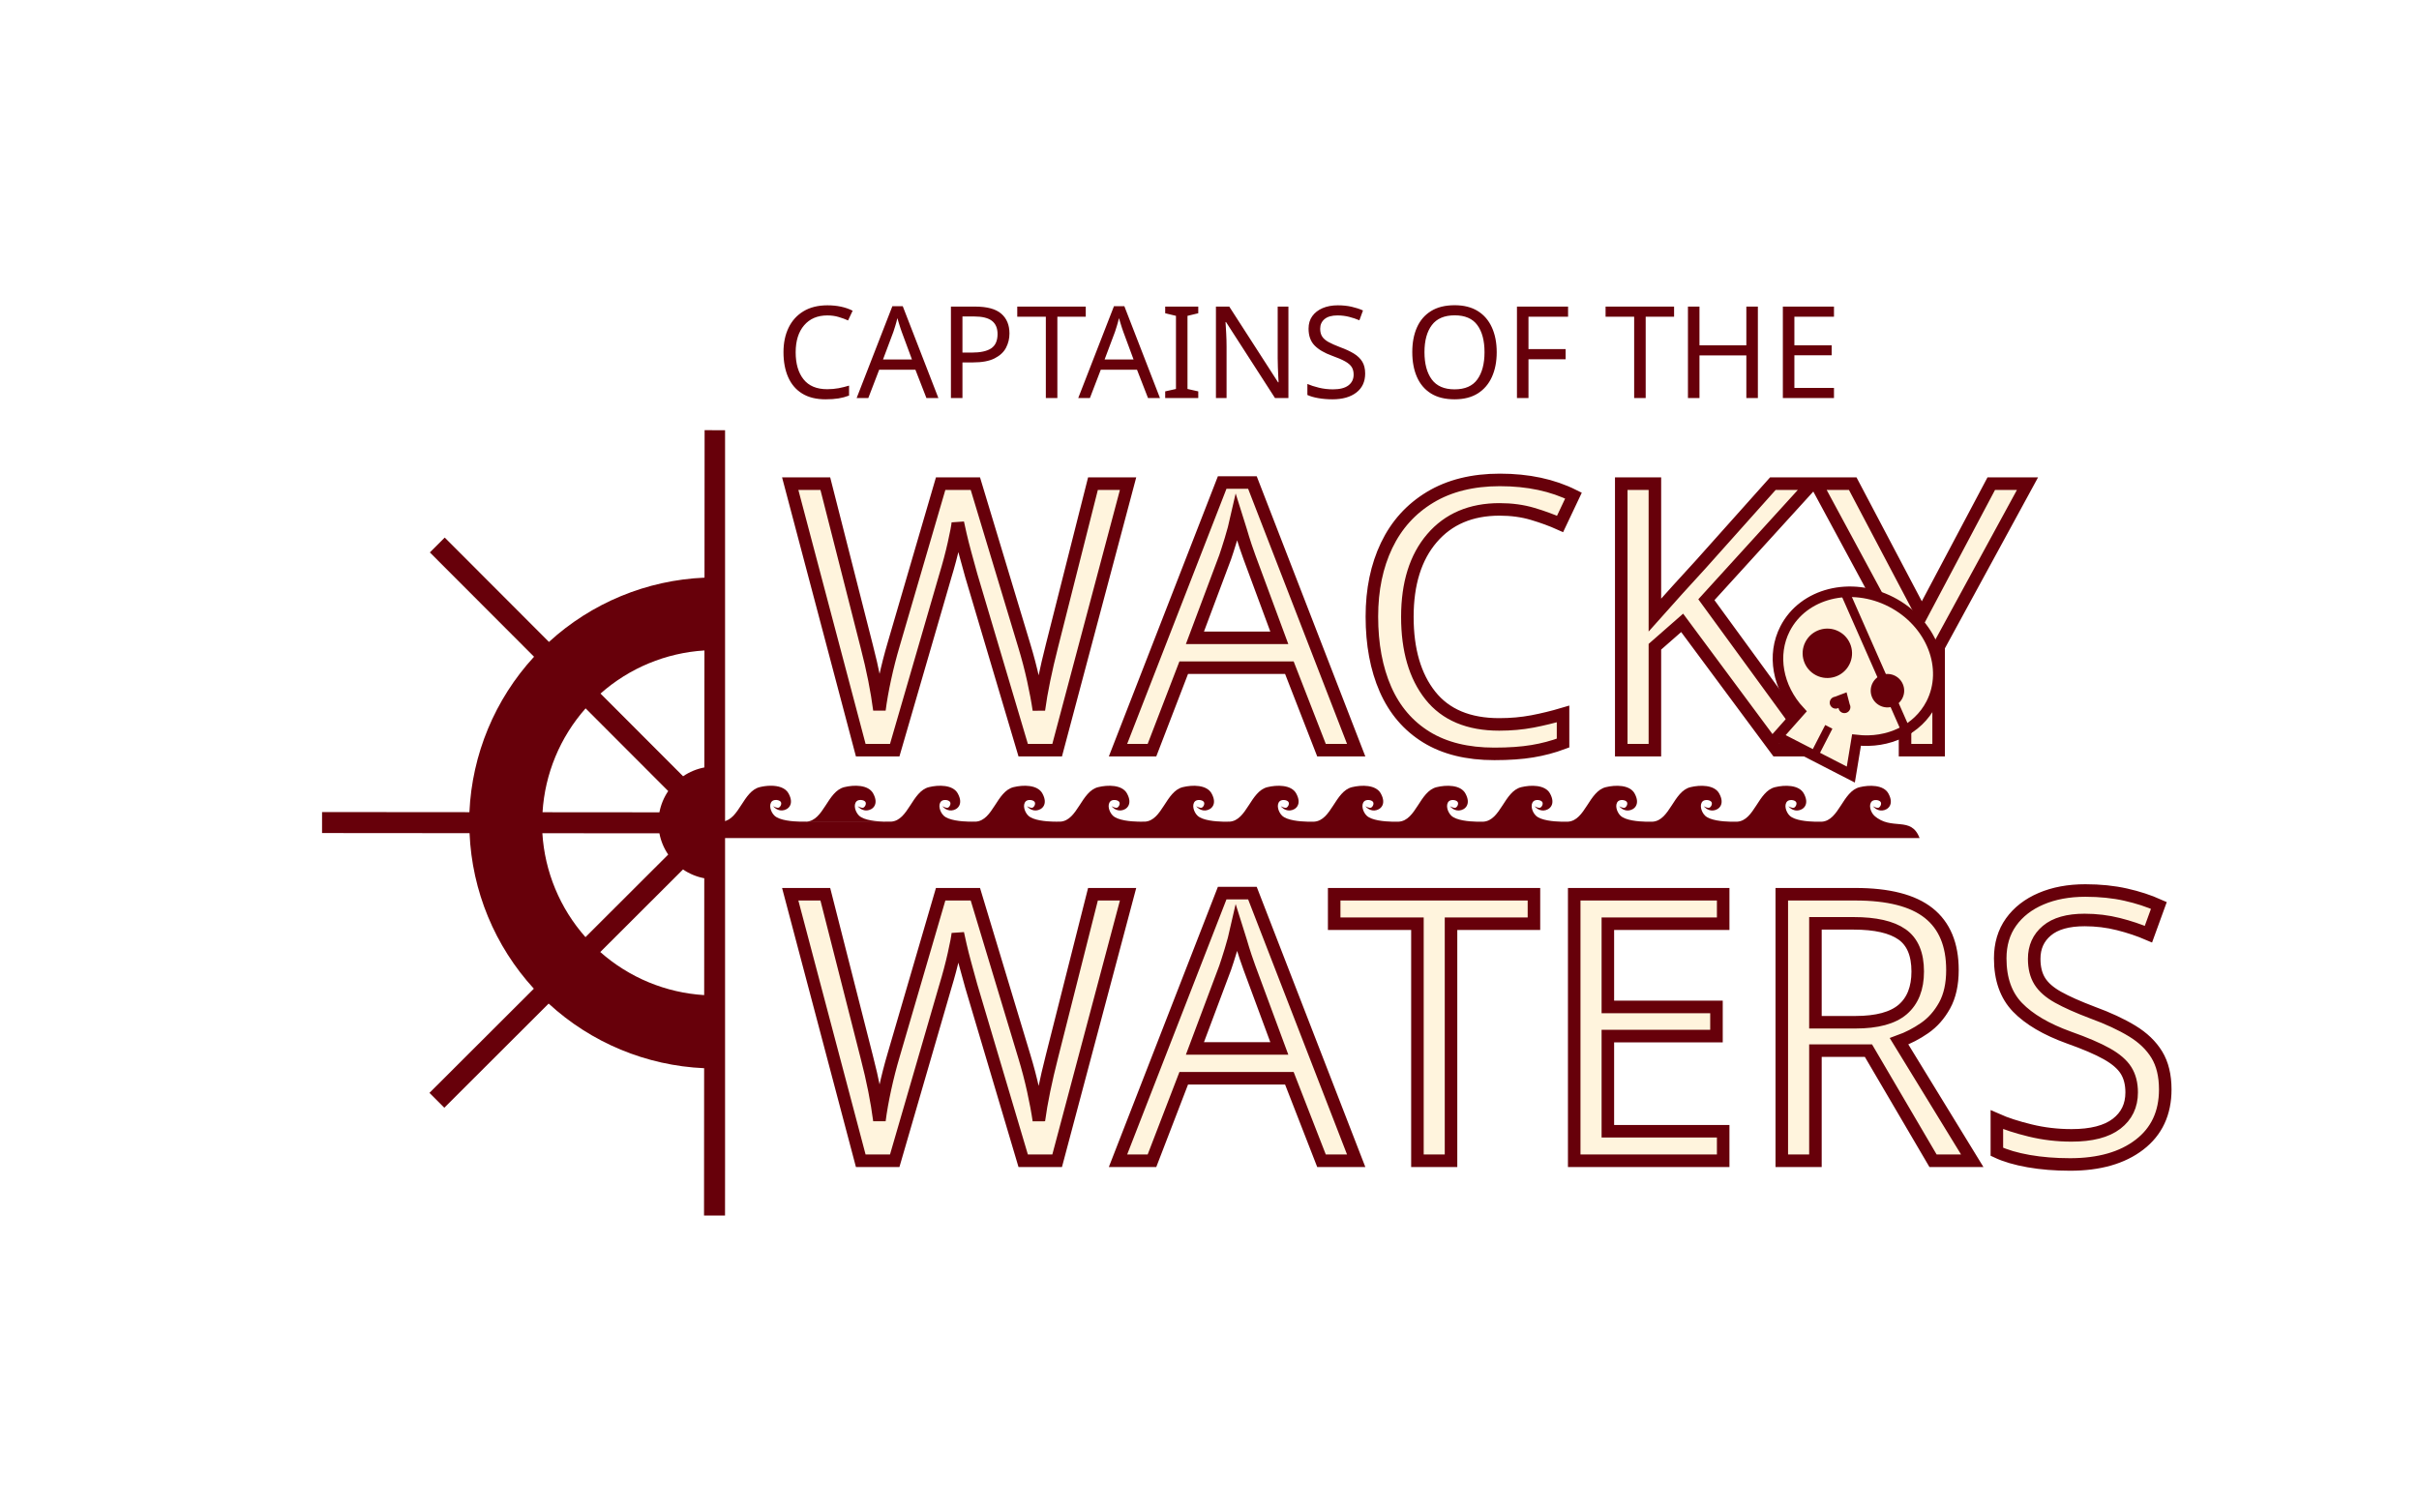
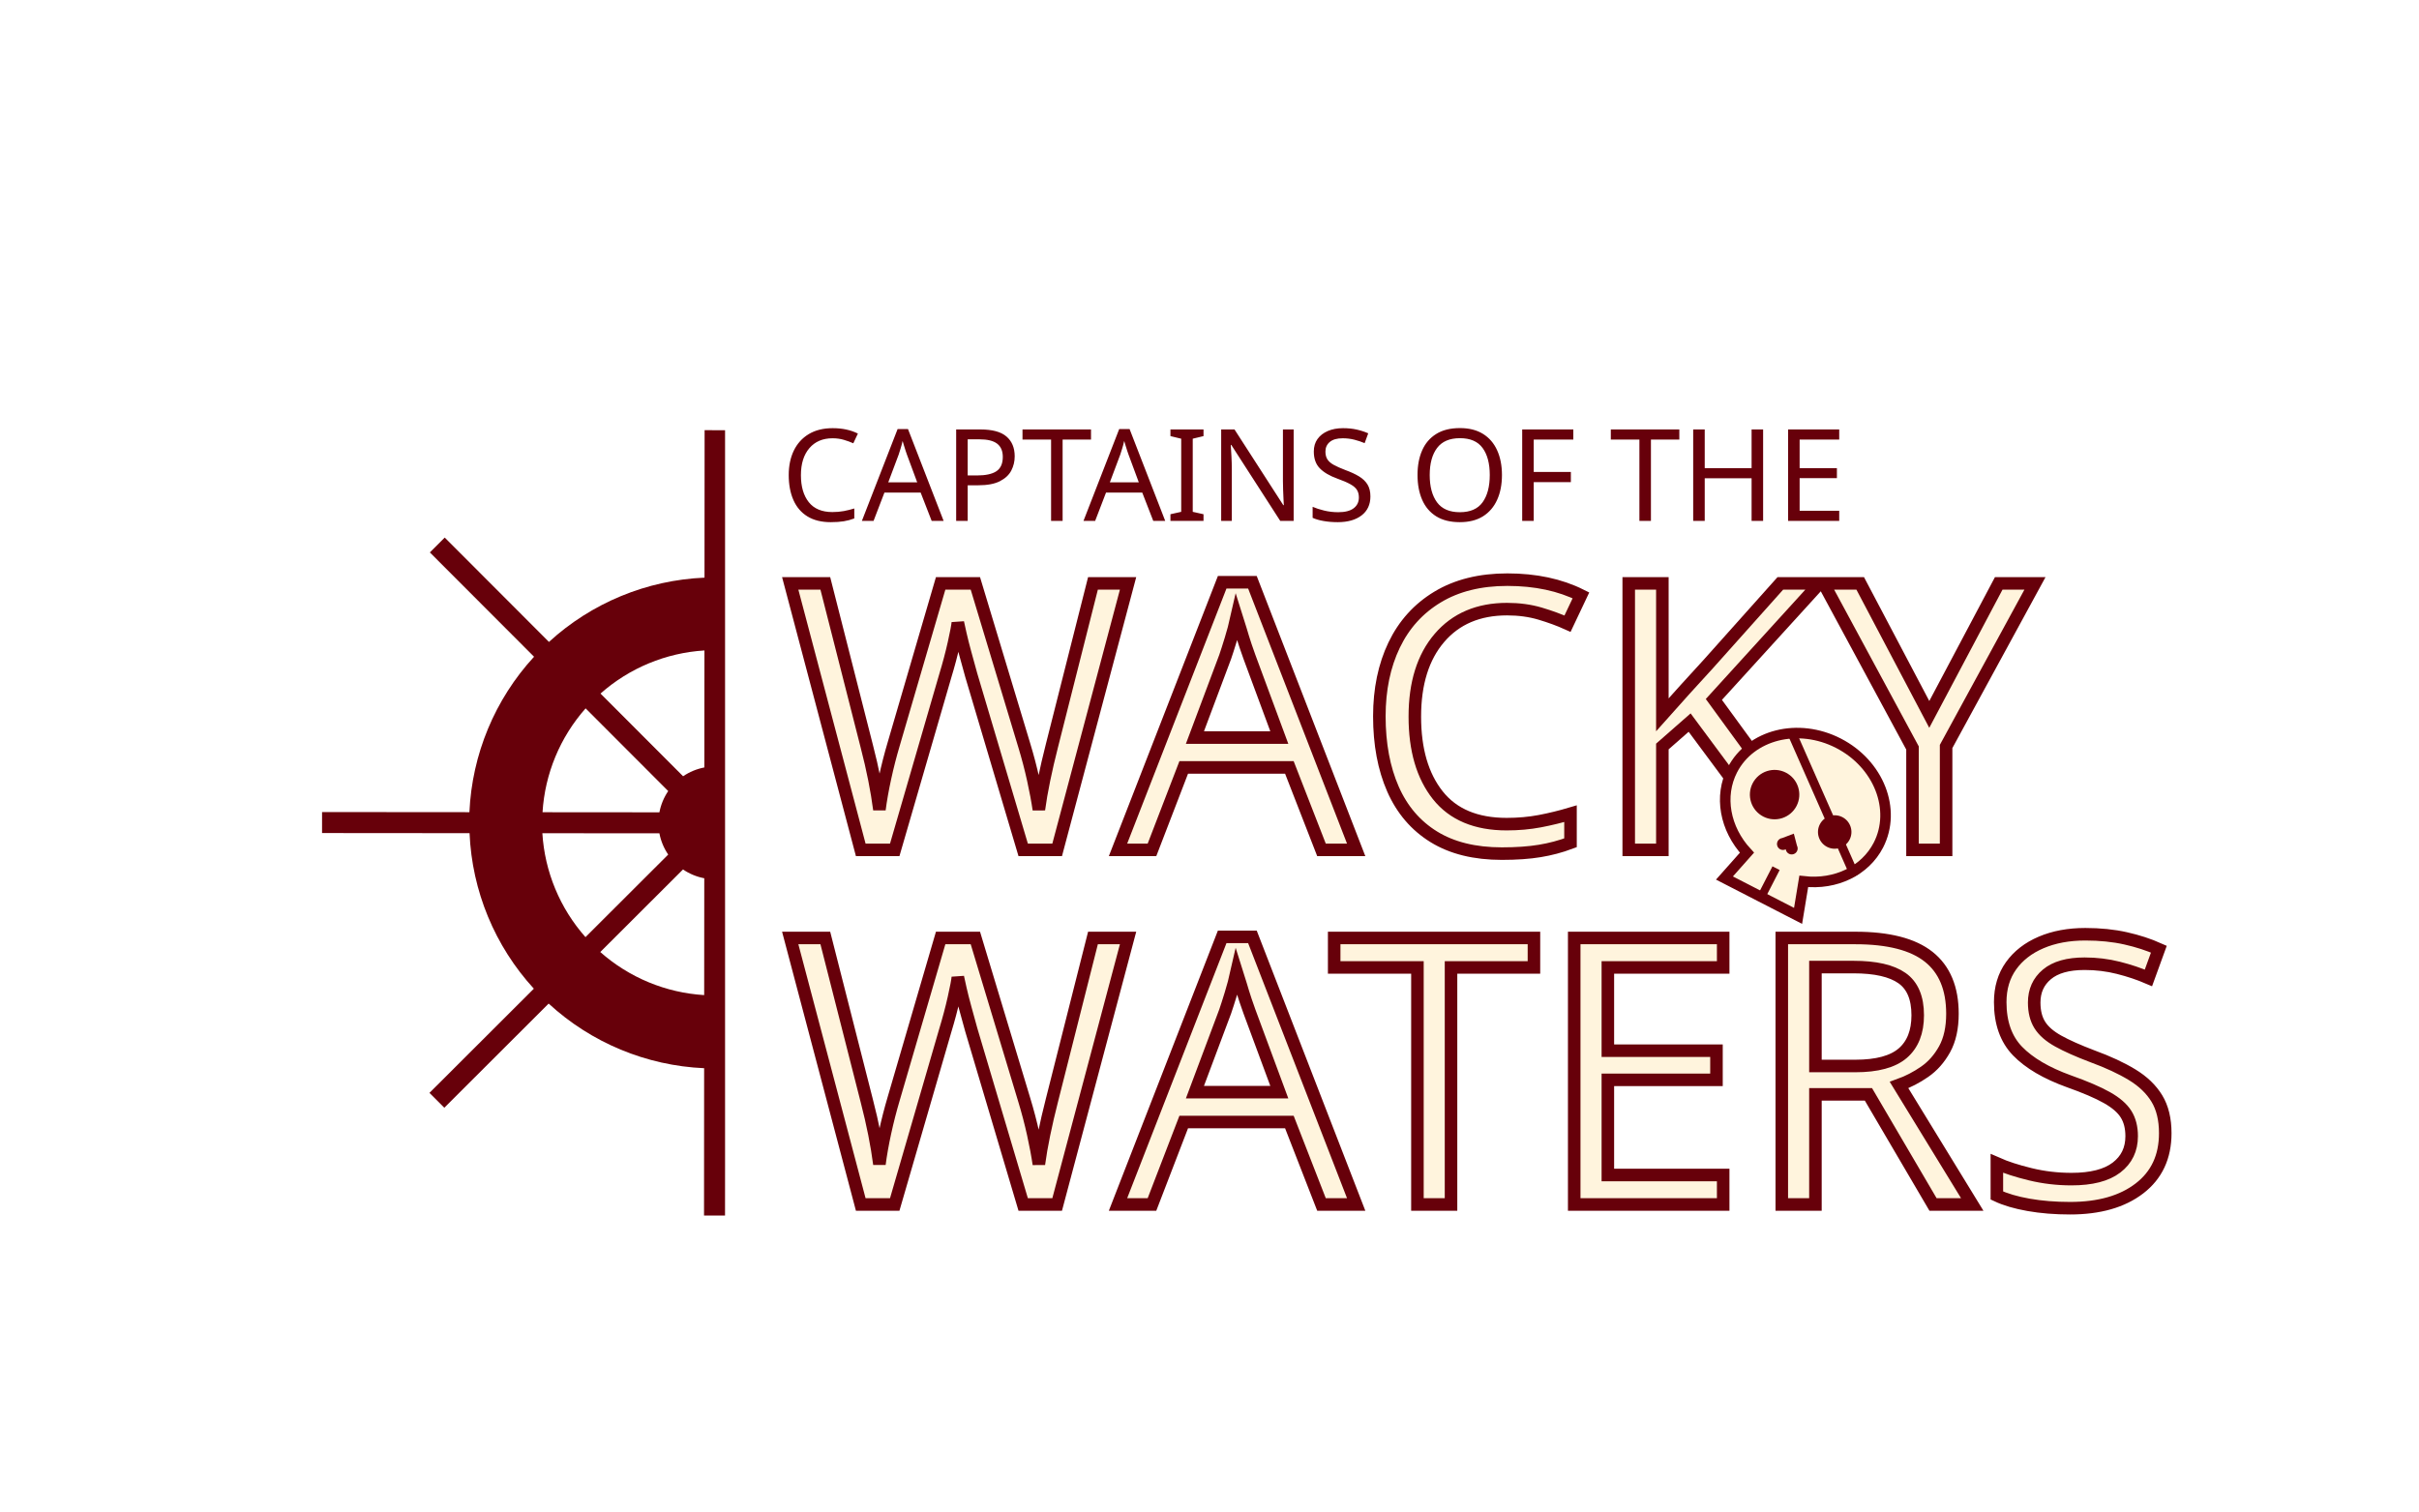
- <svg xmlns="http://www.w3.org/2000/svg" xmlns:xlink="http://www.w3.org/1999/xlink" id="svg903" version="1.1" viewBox="0 0 800 500" height="500mm" width="800mm">
+ <svg xmlns="http://www.w3.org/2000/svg" xmlns:xlink="http://www.w3.org/1999/xlink" width="800mm" height="500mm" viewBox="0 0 800 500" version="1.1" id="svg903">
  <defs id="defs897">
    <linearGradient id="linearGradient1709">
-       <stop id="stop1705" offset="0" style="stop-color:#ff81b9;stop-opacity:1" />
-       <stop id="stop1707" offset="1" style="stop-color:#fffdb7;stop-opacity:1" />
+       <stop style="stop-color:#ff81b9;stop-opacity:1" offset="0" id="stop1705" />
+       <stop style="stop-color:#fffdb7;stop-opacity:1" offset="1" id="stop1707" />
    </linearGradient>
-     <linearGradient gradientUnits="userSpaceOnUse" y2="-40.267" x2="470.155" y1="174.423" x1="470.155" id="linearGradient1711" xlink:href="#linearGradient1709" />
+     <linearGradient xlink:href="#linearGradient1709" id="linearGradient1711" x1="470.155" y1="174.423" x2="470.155" y2="-40.267" gradientUnits="userSpaceOnUse" />
  </defs>
-   <g style="display:none" id="layer10">
-     <rect y="23.191" x="-85.526" height="474.671" width="1013.486" id="rect1651" style="opacity:1;fill:#87aade;fill-opacity:1;stroke:#1a1a1a;stroke-width:0.7;stroke-miterlimit:4;stroke-dasharray:none;stroke-opacity:1" />
+   <g id="layer10" style="display:none">
+     <rect style="opacity:1;fill:#87aade;fill-opacity:1;stroke:#1a1a1a;stroke-width:0.7;stroke-miterlimit:4;stroke-dasharray:none;stroke-opacity:1" id="rect1651" width="1013.486" height="474.671" x="-85.526" y="23.191" />
  </g>
-   <g transform="translate(0,203)" style="display:none" id="layer1">
-     <g style="fill:#f6922e;fill-opacity:1;stroke:#f6922e;stroke-opacity:1" transform="matrix(0.6510124,0,0,0.6510124,39.26264,-26.95932)" id="g880">
-       <path style="opacity:1;fill:#f6922e;fill-opacity:1;stroke:#f6922e;stroke-width:0.769;stroke-miterlimit:4;stroke-dasharray:none;stroke-opacity:1" d="m 167.349,204.63 a 42.333,42.333 0 0 0 -42.333,42.333 42.333,42.333 0 0 0 42.333,42.333 42.333,42.333 0 0 0 42.333,-42.333 42.333,42.333 0 0 0 -42.333,-42.333 z m 0,12.568 a 29.766,29.766 0 0 1 29.766,29.766 29.766,29.766 0 0 1 -29.766,29.766 29.766,29.766 0 0 1 -29.766,-29.766 29.766,29.766 0 0 1 29.766,-29.766 z" id="path857" />
-       <circle style="opacity:1;fill:#f6922e;fill-opacity:1;stroke:#f6922e;stroke-width:0.787;stroke-miterlimit:4;stroke-dasharray:none;stroke-opacity:1" id="path862" cx="167.349" cy="246.964" r="6.431" />
-       <path style="fill:#f6922e;fill-opacity:1;stroke:#f6922e;stroke-width:3.617;stroke-linecap:butt;stroke-linejoin:miter;stroke-miterlimit:4;stroke-dasharray:none;stroke-opacity:1" d="m 99.7,246.913 135.299,0.102" id="path866" />
-       <path id="path868" d="m 167.4,179.314 -0.102,135.299" style="fill:#f6922e;fill-opacity:1;stroke:#f6922e;stroke-width:3.617;stroke-linecap:butt;stroke-linejoin:miter;stroke-miterlimit:4;stroke-dasharray:none;stroke-opacity:1" />
-       <path id="path870" d="M 119.477,294.763 215.22,199.165" style="fill:#f6922e;fill-opacity:1;stroke:#f6922e;stroke-width:3.617;stroke-linecap:butt;stroke-linejoin:miter;stroke-miterlimit:4;stroke-dasharray:none;stroke-opacity:1" />
-       <path style="fill:#f6922e;fill-opacity:1;stroke:#f6922e;stroke-width:3.617;stroke-linecap:butt;stroke-linejoin:miter;stroke-miterlimit:4;stroke-dasharray:none;stroke-opacity:1" d="m 119.55,199.092 95.598,95.743" id="path872" />
+   <g id="layer1" style="display:none" transform="translate(0,203)">
+     <g id="g880" transform="matrix(0.6510124,0,0,0.6510124,39.26264,-26.95932)" style="fill:#f6922e;fill-opacity:1;stroke:#f6922e;stroke-opacity:1">
+       <path id="path857" d="m 167.349,204.63 a 42.333,42.333 0 0 0 -42.333,42.333 42.333,42.333 0 0 0 42.333,42.333 42.333,42.333 0 0 0 42.333,-42.333 42.333,42.333 0 0 0 -42.333,-42.333 z m 0,12.568 a 29.766,29.766 0 0 1 29.766,29.766 29.766,29.766 0 0 1 -29.766,29.766 29.766,29.766 0 0 1 -29.766,-29.766 29.766,29.766 0 0 1 29.766,-29.766 z" style="opacity:1;fill:#f6922e;fill-opacity:1;stroke:#f6922e;stroke-width:0.769;stroke-miterlimit:4;stroke-dasharray:none;stroke-opacity:1" />
+       <circle r="6.431" cy="246.964" cx="167.349" id="path862" style="opacity:1;fill:#f6922e;fill-opacity:1;stroke:#f6922e;stroke-width:0.787;stroke-miterlimit:4;stroke-dasharray:none;stroke-opacity:1" />
+       <path id="path866" d="m 99.7,246.913 135.299,0.102" style="fill:#f6922e;fill-opacity:1;stroke:#f6922e;stroke-width:3.617;stroke-linecap:butt;stroke-linejoin:miter;stroke-miterlimit:4;stroke-dasharray:none;stroke-opacity:1" />
+       <path style="fill:#f6922e;fill-opacity:1;stroke:#f6922e;stroke-width:3.617;stroke-linecap:butt;stroke-linejoin:miter;stroke-miterlimit:4;stroke-dasharray:none;stroke-opacity:1" d="m 167.4,179.314 -0.102,135.299" id="path868" />
+       <path style="fill:#f6922e;fill-opacity:1;stroke:#f6922e;stroke-width:3.617;stroke-linecap:butt;stroke-linejoin:miter;stroke-miterlimit:4;stroke-dasharray:none;stroke-opacity:1" d="M 119.477,294.763 215.22,199.165" id="path870" />
+       <path id="path872" d="m 119.55,199.092 95.598,95.743" style="fill:#f6922e;fill-opacity:1;stroke:#f6922e;stroke-width:3.617;stroke-linecap:butt;stroke-linejoin:miter;stroke-miterlimit:4;stroke-dasharray:none;stroke-opacity:1" />
    </g>
  </g>
-   <g transform="translate(0,203)" id="g1587" style="display:inline">
-     <path id="path1573" d="m 233.025,-60.699 -0.035,48.783 a 81.284,81.284 0 0 0 -51.443,21.262 l -34.467,-34.52 -4.917,4.909 34.455,34.508 a 81.284,81.284 0 0 0 -21.376,51.42 l -48.731,-0.04 -0.004,6.945 48.782,0.04 a 81.284,81.284 0 0 0 21.262,51.443 l -34.52,34.467 4.908,4.915 34.508,-34.455 a 81.284,81.284 0 0 0 51.42,21.378 l -0.035,48.73 6.945,0.009 0.013,-16.261 V -60.691 Z m -0.056,72.866 -0.031,38.704 a 18.661,18.661 0 0 0 -7.025,2.911 L 198.597,26.426 a 57.153,57.153 0 0 1 34.369,-14.258 z m -39.298,19.155 27.316,27.357 a 18.661,18.661 0 0 0 -2.91,7.032 l -38.654,-0.031 a 57.153,57.153 0 0 1 14.248,-34.359 z m -14.303,41.304 38.706,0.031 a 18.661,18.661 0 0 0 2.911,7.026 L 193.628,106.998 A 57.153,57.153 0 0 1 179.368,72.627 Z m 46.512,11.983 a 18.661,18.661 0 0 0 7.032,2.911 l -0.031,38.654 a 57.153,57.153 0 0 1 -34.36,-14.249 z" style="opacity:1;fill:#67000a;fill-opacity:1;stroke:none;stroke-width:1.05;stroke-miterlimit:4;stroke-dasharray:none;stroke-opacity:1" />
+   <g style="display:inline" id="g1587" transform="translate(0,203)">
+     <path style="opacity:1;fill:#67000a;fill-opacity:1;stroke:none;stroke-width:1.05;stroke-miterlimit:4;stroke-dasharray:none;stroke-opacity:1" d="m 233.025,-60.699 -0.035,48.783 a 81.284,81.284 0 0 0 -51.443,21.262 l -34.467,-34.52 -4.917,4.909 34.455,34.508 a 81.284,81.284 0 0 0 -21.376,51.42 l -48.731,-0.04 -0.004,6.945 48.782,0.04 a 81.284,81.284 0 0 0 21.262,51.443 l -34.52,34.467 4.908,4.915 34.508,-34.455 a 81.284,81.284 0 0 0 51.42,21.378 l -0.035,48.73 6.945,0.009 0.013,-16.261 V -60.691 Z m -0.056,72.866 -0.031,38.704 a 18.661,18.661 0 0 0 -7.025,2.911 L 198.597,26.426 a 57.153,57.153 0 0 1 34.369,-14.258 z m -39.298,19.155 27.316,27.357 a 18.661,18.661 0 0 0 -2.91,7.032 l -38.654,-0.031 a 57.153,57.153 0 0 1 14.248,-34.359 z m -14.303,41.304 38.706,0.031 a 18.661,18.661 0 0 0 2.911,7.026 L 193.628,106.998 A 57.153,57.153 0 0 1 179.368,72.627 Z m 46.512,11.983 a 18.661,18.661 0 0 0 7.032,2.911 l -0.031,38.654 a 57.153,57.153 0 0 1 -34.36,-14.249 z" id="path1573" />
  </g>
-   <g transform="translate(0,203)" style="display:inline" id="layer8" />
-   <g style="display:none" id="layer11">
-     <g style="fill:#4c0000;fill-opacity:1;stroke:#4a0000;stroke-width:1.298;stroke-miterlimit:4;stroke-dasharray:none;stroke-opacity:1" transform="matrix(2.311023,0,0,2.311023,-20.395,-102.8209)" id="g1495">
-       <path style="font-style:normal;font-variant:normal;font-weight:normal;font-stretch:normal;font-size:10.583px;line-height:1.25;font-family:Deneane;-inkscape-font-specification:Deneane;text-align:start;letter-spacing:0px;word-spacing:0px;text-anchor:start;display:inline;fill:#4c0000;fill-opacity:1;stroke:#4c0000;stroke-width:1.298;stroke-linecap:butt;stroke-linejoin:miter;stroke-miterlimit:4;stroke-dasharray:none;stroke-opacity:1" d="m 95.177,96.001 -12.957,0.005 6.922,11.989 c 12.662,-0.007 25.324,-0.013 37.985,-0.02 l 6.922,-11.989 c -4.319,9.44e-4 -8.638,0.004 -12.957,0.005 l -12.957,0.005 m 0,0 -12.957,0.005 12.957,-11.564 12.957,11.554" id="path1085-4" />
+   <g id="layer8" style="display:inline" transform="translate(0,203)" />
+   <g id="layer11" style="display:none">
+     <g id="g1495" transform="matrix(2.311023,0,0,2.311023,-20.395,-102.8209)" style="fill:#4c0000;fill-opacity:1;stroke:#4a0000;stroke-width:1.298;stroke-miterlimit:4;stroke-dasharray:none;stroke-opacity:1">
+       <path id="path1085-4" d="m 95.177,96.001 -12.957,0.005 6.922,11.989 c 12.662,-0.007 25.324,-0.013 37.985,-0.02 l 6.922,-11.989 c -4.319,9.44e-4 -8.638,0.004 -12.957,0.005 l -12.957,0.005 m 0,0 -12.957,0.005 12.957,-11.564 12.957,11.554" style="font-style:normal;font-variant:normal;font-weight:normal;font-stretch:normal;font-size:10.583px;line-height:1.25;font-family:Deneane;-inkscape-font-specification:Deneane;text-align:start;letter-spacing:0px;word-spacing:0px;text-anchor:start;display:inline;fill:#4c0000;fill-opacity:1;stroke:#4c0000;stroke-width:1.298;stroke-linecap:butt;stroke-linejoin:miter;stroke-miterlimit:4;stroke-dasharray:none;stroke-opacity:1" />
    </g>
  </g>
-   <g transform="translate(0,203)" id="layer7">
-     <text id="text1469" y="45.143" x="259.853" style="font-style:normal;font-variant:normal;font-weight:normal;font-stretch:normal;font-size:42.448px;line-height:1.25;font-family:Deneane;-inkscape-font-specification:Deneane;letter-spacing:0px;word-spacing:0px;fill:#fff4dd;fill-opacity:1;stroke:#67000a;stroke-width:4.146;stroke-miterlimit:4;stroke-dasharray:none;stroke-opacity:1" xml:space="preserve">
-       <tspan id="tspan1471" style="font-style:normal;font-variant:normal;font-weight:normal;font-stretch:normal;font-size:123.472px;line-height:1.1;font-family:Hombre;-inkscape-font-specification:Hombre;text-align:start;text-anchor:start;fill:#fff4dd;fill-opacity:1;stroke:#67000a;stroke-width:4.146;stroke-miterlimit:4;stroke-dasharray:none;stroke-opacity:1" y="45.143" x="259.853">WACKY</tspan>
-       <tspan id="tspan1473" style="font-style:normal;font-variant:normal;font-weight:normal;font-stretch:normal;font-size:123.472px;line-height:1.1;font-family:Hombre;-inkscape-font-specification:Hombre;text-align:start;text-anchor:start;fill:#fff4dd;fill-opacity:1;stroke:#67000a;stroke-width:4.146;stroke-miterlimit:4;stroke-dasharray:none;stroke-opacity:1" y="180.962" x="259.853">WATERS</tspan>
+   <g id="layer7" transform="translate(0,203)" style="display:inline">
+     <text xml:space="preserve" style="font-style:normal;font-variant:normal;font-weight:normal;font-stretch:normal;font-size:42.448px;line-height:1.25;font-family:Deneane;-inkscape-font-specification:Deneane;letter-spacing:0px;word-spacing:0px;fill:#fff4dd;fill-opacity:1;stroke:#67000a;stroke-width:4.146;stroke-miterlimit:4;stroke-dasharray:none;stroke-opacity:1" x="259.853" y="78.135" id="text1469">
+       <tspan x="259.853" y="78.135" style="font-style:normal;font-variant:normal;font-weight:normal;font-stretch:normal;font-size:123.472px;line-height:0.95;font-family:Hombre;-inkscape-font-specification:Hombre;text-align:start;text-anchor:start;fill:#fff4dd;fill-opacity:1;stroke:#67000a;stroke-width:4.146;stroke-miterlimit:4;stroke-dasharray:none;stroke-opacity:1" id="tspan1471">WA<tspan style="letter-spacing:2.646px" id="tspan854">C</tspan>KY</tspan>
+       <tspan x="259.853" y="195.434" style="font-style:normal;font-variant:normal;font-weight:normal;font-stretch:normal;font-size:123.472px;line-height:0.95;font-family:Hombre;-inkscape-font-specification:Hombre;text-align:start;text-anchor:start;fill:#fff4dd;fill-opacity:1;stroke:#67000a;stroke-width:4.146;stroke-miterlimit:4;stroke-dasharray:none;stroke-opacity:1" id="tspan1473">WATERS</tspan>
    </text>
-     <text id="text1519" y="-71.333" x="256.533" style="font-style:normal;font-variant:normal;font-weight:normal;font-stretch:normal;font-size:28.389px;line-height:1.25;font-family:Deneane;-inkscape-font-specification:Deneane;letter-spacing:1.186px;word-spacing:0px;fill:#67000a;fill-opacity:1;stroke:none;stroke-width:2.132;stroke-miterlimit:4;stroke-dasharray:none;stroke-opacity:1" xml:space="preserve">
-       <tspan style="font-style:normal;font-variant:normal;font-weight:normal;font-stretch:normal;font-size:42.361px;font-family:Hombre;-inkscape-font-specification:Hombre;letter-spacing:0px;fill:#67000a;fill-opacity:1;stroke:none;stroke-width:2.132;stroke-miterlimit:4;stroke-dasharray:none;stroke-opacity:1" y="-71.333" x="256.533" id="tspan1517">CAPTAINS OF THE</tspan>
-       <tspan id="tspan1521" style="letter-spacing:1.186px;fill:#67000a;fill-opacity:1;stroke:none;stroke-width:2.132;stroke-miterlimit:4;stroke-dasharray:none;stroke-opacity:1" y="-30.253" x="256.533" />
+     <text xml:space="preserve" style="font-style:normal;font-variant:normal;font-weight:normal;font-stretch:normal;font-size:28.389px;line-height:1.25;font-family:Deneane;-inkscape-font-specification:Deneane;letter-spacing:1.186px;word-spacing:0px;fill:#67000a;fill-opacity:1;stroke:none;stroke-width:2.132;stroke-miterlimit:4;stroke-dasharray:none;stroke-opacity:1" x="258.266" y="-30.692" id="text1519">
+       <tspan id="tspan1517" x="258.266" y="-30.692" style="font-style:normal;font-variant:normal;font-weight:normal;font-stretch:normal;font-size:42.361px;font-family:Hombre;-inkscape-font-specification:Hombre;letter-spacing:0px;fill:#67000a;fill-opacity:1;stroke:none;stroke-width:2.132;stroke-miterlimit:4;stroke-dasharray:none;stroke-opacity:1">CAPTAINS OF THE</tspan>
+       <tspan x="258.266" y="10.388" style="letter-spacing:1.186px;fill:#67000a;fill-opacity:1;stroke:none;stroke-width:2.132;stroke-miterlimit:4;stroke-dasharray:none;stroke-opacity:1" id="tspan1521" />
    </text>
-     <path id="path1316-3-9" d="m 254.884,56.915 c -1.269,0.008 -2.541,0.192 -3.624,0.458 -5.513,1.356 -6.719,10.649 -12.157,11.38 v 0.039 l 25.484,0.002 c -2.342,-0.049 -6.798,-0.363 -8.484,-2.006 -1.194,-1.162 -1.978,-3.55 -0.803,-4.728 0.651,-0.653 2.337,-0.558 2.892,0.166 0.418,0.546 0.02,1.591 -0.614,1.919 -0.566,0.292 -1.883,-0.457 -1.883,-0.457 0,0 1.154,1.529 3.017,1.396 1.945,-0.139 4.077,-1.998 2.066,-5.635 -1.062,-1.92 -3.472,-2.547 -5.894,-2.532 z m 9.704,11.878 c 0.043,9e-4 0.088,0.002 0.129,0.003 h 1.227 c 0.038,-9.53e-4 0.136,-0.003 0.136,-0.003 z m 1.491,0 c 0.032,0.002 0.063,0.002 0.094,0.003 h -0.23 c -0.158,0.004 -0.562,0.012 -1.227,0 l -25.613,-0.002 v 5.428 h 395.731 c -2.841,-7.49 -9.214,-2.248 -14.992,-7.41 -1.194,-1.162 -1.978,-3.55 -0.804,-4.728 0.651,-0.653 2.338,-0.558 2.893,0.166 0.418,0.546 0.02,1.591 -0.614,1.919 -0.566,0.292 -1.883,-0.457 -1.883,-0.457 0,0 1.154,1.529 3.017,1.396 1.945,-0.139 4.078,-1.999 2.067,-5.636 -1.618,-2.926 -6.369,-2.848 -9.518,-2.074 -5.625,1.383 -6.766,11.028 -12.492,11.413 h -0.107 c -0.155,0.007 -0.313,0.006 -0.474,0 h -0.213 c -0.062,0.002 -0.198,0.003 -0.349,0.005 h -0.227 c -0.19,1.59e-4 -0.395,3.7e-4 -0.674,-0.005 h -0.254 c -2.373,-0.058 -6.688,-0.388 -8.345,-2.001 -1.194,-1.162 -1.978,-3.55 -0.804,-4.728 0.651,-0.653 2.337,-0.557 2.892,0.167 0.418,0.546 0.02,1.591 -0.614,1.918 -0.566,0.292 -1.883,-0.457 -1.883,-0.457 0,0 1.154,1.529 3.017,1.396 1.945,-0.139 4.078,-1.999 2.066,-5.636 -1.618,-2.926 -6.369,-2.848 -9.518,-2.074 -5.625,1.383 -6.766,11.028 -12.492,11.413 h -0.107 c -0.155,0.007 -0.313,0.006 -0.474,0 h -0.212 c -0.063,0.002 -0.2,0.004 -0.355,0.005 h -0.209 c -0.192,2.12e-4 -0.403,-2.6e-5 -0.687,-0.005 h -0.267 c -2.375,-0.059 -6.678,-0.391 -8.332,-2.001 -1.193,-1.162 -1.978,-3.55 -0.804,-4.728 0.651,-0.653 2.337,-0.557 2.892,0.167 0.418,0.546 0.02,1.591 -0.614,1.918 -0.566,0.292 -1.883,-0.457 -1.883,-0.457 0,0 1.154,1.529 3.017,1.396 1.945,-0.139 4.077,-1.999 2.066,-5.636 -1.618,-2.926 -6.368,-2.848 -9.518,-2.074 -5.623,1.383 -6.765,11.022 -12.486,11.413 h -0.114 c -0.155,0.007 -0.313,0.006 -0.474,0 h -0.207 c -0.061,0.002 -0.198,0.004 -0.353,0.005 h -0.209 c -0.194,2.38e-4 -0.406,0 -0.694,-0.005 h -0.267 c -2.375,-0.059 -6.678,-0.391 -8.332,-2.001 -1.194,-1.162 -1.978,-3.55 -0.804,-4.728 0.651,-0.653 2.337,-0.557 2.892,0.167 0.418,0.546 0.02,1.591 -0.614,1.918 -0.566,0.292 -1.883,-0.457 -1.883,-0.457 0,0 1.154,1.529 3.017,1.396 1.945,-0.139 4.078,-1.999 2.066,-5.636 -1.618,-2.926 -6.369,-2.848 -9.518,-2.074 -5.622,1.382 -6.765,11.019 -12.484,11.413 h -0.1 c 0.011,-5.29e-4 0.021,-0.002 0.033,-0.002 h -0.609 c 0.028,0.002 0.055,0.001 0.083,0.002 h -0.204 c -0.061,0.002 -0.198,0.004 -0.353,0.005 h -0.209 c -0.194,2.12e-4 -0.406,0 -0.693,-0.005 h -0.267 c -2.375,-0.059 -6.679,-0.391 -8.332,-2.001 -1.194,-1.162 -1.978,-3.55 -0.803,-4.728 0.651,-0.653 2.337,-0.557 2.892,0.167 0.418,0.546 0.02,1.591 -0.614,1.919 -0.566,0.292 -1.883,-0.457 -1.883,-0.457 0,0 1.154,1.529 3.017,1.396 1.945,-0.139 4.077,-1.999 2.066,-5.636 -1.618,-2.926 -6.368,-2.848 -9.518,-2.073 -5.622,1.382 -6.765,11.017 -12.483,11.412 h -0.101 c 0.011,-5.55e-4 0.022,-0.002 0.033,-0.003 h -0.609 c 0.028,0.002 0.056,0.001 0.084,0.003 h -0.22 c -0.06,0.002 -0.191,0.003 -0.322,0.005 h -0.31 c -0.179,-1.59e-4 -0.357,-1.32e-4 -0.609,-0.005 h -0.266 c -2.375,-0.059 -6.679,-0.391 -8.333,-2.001 -1.194,-1.162 -1.978,-3.55 -0.804,-4.728 0.651,-0.653 2.338,-0.558 2.892,0.166 0.418,0.546 0.02,1.592 -0.614,1.919 -0.566,0.292 -1.883,-0.457 -1.883,-0.457 0,0 1.154,1.529 3.017,1.396 1.945,-0.139 4.077,-1.999 2.066,-5.636 -1.618,-2.926 -6.368,-2.848 -9.518,-2.074 -5.628,1.384 -6.767,11.038 -12.501,11.413 h -0.099 c -0.152,0.007 -0.308,0.006 -0.467,0 h -0.22 c -0.057,0.002 -0.188,0.003 -0.319,0.005 h -0.313 c -0.181,-1.59e-4 -0.362,-5.3e-5 -0.619,-0.005 h -0.254 c -2.373,-0.058 -6.688,-0.388 -8.345,-2.001 -1.194,-1.162 -1.978,-3.55 -0.804,-4.728 0.651,-0.653 2.338,-0.558 2.893,0.166 0.418,0.546 0.02,1.591 -0.614,1.919 -0.566,0.292 -1.883,-0.457 -1.883,-0.457 0,0 1.154,1.529 3.017,1.396 1.945,-0.139 4.078,-1.999 2.066,-5.636 -1.618,-2.926 -6.368,-2.848 -9.518,-2.074 -5.625,1.383 -6.766,11.028 -12.493,11.413 h -0.107 c -0.155,0.007 -0.313,0.006 -0.474,0 h -0.207 c -0.061,0.002 -0.198,0.004 -0.353,0.005 h -0.209 c -0.194,2.12e-4 -0.406,0 -0.694,-0.005 h -0.267 c -2.375,-0.059 -6.678,-0.391 -8.332,-2.001 -1.194,-1.162 -1.978,-3.55 -0.804,-4.728 0.651,-0.653 2.338,-0.557 2.893,0.167 0.418,0.546 0.02,1.591 -0.614,1.918 -0.566,0.292 -1.883,-0.457 -1.883,-0.457 0,0 1.154,1.529 3.017,1.396 1.945,-0.139 4.078,-1.999 2.066,-5.636 -1.618,-2.926 -6.368,-2.848 -9.518,-2.074 -5.622,1.382 -6.765,11.019 -12.484,11.413 h -0.1 c 0.011,-5.56e-4 0.022,-0.002 0.033,-0.003 h -0.609 c 0.028,0.002 0.056,5.82e-4 0.084,0.003 h -0.204 c -0.061,0.002 -0.198,0.004 -0.353,0.005 h -0.209 c -0.194,2.12e-4 -0.406,-2.6e-5 -0.694,-0.005 h -0.267 c -2.375,-0.059 -6.679,-0.391 -8.333,-2.001 -1.194,-1.162 -1.978,-3.55 -0.803,-4.728 0.651,-0.653 2.337,-0.557 2.892,0.167 0.418,0.546 0.02,1.591 -0.614,1.918 -0.566,0.292 -1.884,-0.457 -1.884,-0.457 0,0 1.154,1.529 3.017,1.396 1.945,-0.139 4.078,-1.999 2.066,-5.636 -1.618,-2.926 -6.369,-2.848 -9.518,-2.074 -5.624,1.383 -6.766,11.026 -12.49,11.413 h -0.093 c 0.011,-5.29e-4 0.021,-0.002 0.033,-0.002 h -0.609 c 0.028,0.002 0.056,0.001 0.084,0.002 h -0.22 c -0.058,0.002 -0.186,0.003 -0.311,0.004 h -0.338 c -0.175,-2.38e-4 -0.346,2.12e-4 -0.589,-0.004 h -0.248 c -2.371,-0.057 -6.696,-0.387 -8.355,-2.001 -1.194,-1.162 -1.978,-3.55 -0.804,-4.728 0.651,-0.653 2.337,-0.558 2.892,0.166 0.418,0.546 0.02,1.591 -0.614,1.919 -0.566,0.292 -1.884,-0.457 -1.884,-0.457 0,0 1.154,1.529 3.017,1.396 1.945,-0.139 4.078,-1.999 2.066,-5.636 -1.618,-2.926 -6.368,-2.848 -9.518,-2.074 -5.626,1.383 -6.766,11.031 -12.495,11.413 h -0.105 c -0.152,0.007 -0.308,0.006 -0.467,0 h -0.22 c -0.063,0.002 -0.2,0.004 -0.355,0.005 h -0.208 c -0.192,2.11e-4 -0.403,-5.3e-5 -0.687,-0.005 h -0.27 c -2.376,-0.059 -6.676,-0.391 -8.329,-2 -1.194,-1.162 -1.978,-3.55 -0.803,-4.728 0.651,-0.653 2.337,-0.558 2.892,0.166 0.418,0.546 0.02,1.591 -0.614,1.919 -0.566,0.292 -1.884,-0.457 -1.884,-0.457 0,0 1.154,1.529 3.017,1.396 1.945,-0.139 4.077,-1.999 2.066,-5.636 -1.618,-2.926 -6.368,-2.848 -9.518,-2.074 -5.622,1.382 -6.765,11.018 -12.484,11.412 h -0.116 c -0.152,0.007 -0.308,0.006 -0.467,0 h -0.229 c -0.072,0.002 -0.212,0.004 -0.389,0.005 h -0.113 c -0.198,5.29e-4 -0.432,2.64e-4 -0.737,-0.005 h -0.279 c -2.377,-0.059 -6.672,-0.392 -8.324,-2 -1.193,-1.162 -1.978,-3.55 -0.804,-4.728 0.651,-0.653 2.337,-0.558 2.892,0.166 0.418,0.546 0.02,1.592 -0.614,1.919 -0.566,0.292 -1.883,-0.457 -1.883,-0.457 0,0 1.154,1.529 3.017,1.396 1.945,-0.139 4.077,-1.999 2.066,-5.636 -1.618,-2.926 -6.368,-2.849 -9.518,-2.074 -5.622,1.382 -6.764,11.017 -12.482,11.412 h -0.117 c -0.152,0.007 -0.309,0.006 -0.468,0 l -0.159,0.006 h -1.435 c 0.042,8.99e-4 0.085,0.002 0.126,0.003 h 1.238 c -0.159,0.004 -0.568,0.012 -1.238,0 l -26.045,-0.002 c 0.016,-7.41e-4 0.033,-0.002 0.049,-0.003 z m 0.61,0 v 5.29e-4 c 0.002,-1.32e-4 0.004,-3.97e-4 0.006,-5.29e-4 z m 0.006,0 25.865,0.002 c -2.344,-0.05 -6.791,-0.365 -8.476,-2.006 -1.194,-1.162 -1.978,-3.55 -0.803,-4.728 0.651,-0.653 2.337,-0.557 2.892,0.167 0.418,0.546 0.02,1.591 -0.614,1.919 -0.566,0.292 -1.883,-0.457 -1.883,-0.457 0,0 1.154,1.529 3.017,1.396 1.945,-0.139 4.077,-1.999 2.066,-5.636 -1.618,-2.926 -6.368,-2.849 -9.518,-2.074 -5.643,1.387 -6.773,11.09 -12.545,11.418 z m 55.953,0.004 h 0.006 c -0.002,1.06e-4 -0.004,3.97e-4 -0.006,5.03e-4 z m 27.98,0.001 h 0.006 c -0.002,1.06e-4 -0.004,3.97e-4 -0.006,5.29e-4 z m 27.98,0.003 h 0.006 c -0.002,1.05e-4 -0.004,3.96e-4 -0.006,5.02e-4 z m 27.98,0.002 h 0.006 c -0.002,1.06e-4 -0.004,3.97e-4 -0.006,5.03e-4 z m 83.939,0.005 h 0.006 c -0.002,1.32e-4 -0.004,3.97e-4 -0.006,5.29e-4 z m 27.98,0.002 h 0.006 c -0.002,1.33e-4 -0.004,3.97e-4 -0.006,5.3e-4 z m 27.976,0.002 h 0.006 c -0.002,1.33e-4 -0.004,4.24e-4 -0.006,5.29e-4 z m 55.96,0.004 h 0.006 c -0.002,1.06e-4 -0.004,3.97e-4 -0.006,5.29e-4 z" style="fill:#67000a;fill-opacity:1;stroke:#000000;stroke-width:0;stroke-linecap:butt;stroke-linejoin:miter;stroke-miterlimit:4;stroke-dasharray:none;stroke-opacity:1" />
-     <g transform="matrix(0.8821567,0,0,0.8821567,153.13,-9.42056)" id="g1465">
-       <g id="g1755" transform="matrix(0.6506426,0.334699,-0.334699,0.6506426,359.7843,53.26762)">
-         <path id="path1727" d="m 184.075,-166.908 c -23.239,-1.1e-4 -42.077,16.593 -42.077,37.061 0.007,15.007 10.289,28.529 26.041,34.248 l -4.314,16.826 h 20.692 21.725 l -5.496,-17.053 c 15.456,-5.833 25.485,-19.21 25.505,-34.021 -1.7e-4,-20.468 -18.839,-37.061 -42.077,-37.061 z" style="opacity:1;fill:#fff4dd;fill-opacity:1;stroke:#67000a;stroke-width:5.405;stroke-miterlimit:4;stroke-dasharray:none;stroke-opacity:1" />
-         <circle r="12.66" cy="-128.536" cx="167.017" id="path1737" style="opacity:1;fill:#67000a;fill-opacity:1;stroke:none;stroke-width:3.386;stroke-miterlimit:4;stroke-dasharray:none;stroke-opacity:1" />
-         <circle style="opacity:1;fill:#67000a;fill-opacity:1;stroke:none;stroke-width:2.293;stroke-miterlimit:4;stroke-dasharray:none;stroke-opacity:1" id="circle1739" cx="203.17" cy="-125.583" r="8.572" />
-         <path id="path1741" d="m 187.417,-104.931 a 3.071,3.071 0 0 0 3.071,-3.071 3.071,3.071 0 0 0 -0.341,-1.405 h 0.022 l -0.061,-0.068 a 3.071,3.071 0 0 0 -0.943,-1.052 l -1.62,-1.806 -2.624,-2.925 -2.624,2.925 -1.601,1.785 a 3.071,3.071 0 0 0 -1.003,1.118 l -0.021,0.023 h 0.009 a 3.071,3.071 0 0 0 -0.343,1.405 3.071,3.071 0 0 0 3.071,3.071 3.071,3.071 0 0 0 2.505,-1.298 3.071,3.071 0 0 0 2.503,1.298 z" style="opacity:1;fill:#67000a;fill-opacity:1;stroke:none;stroke-width:2.802;stroke-miterlimit:4;stroke-dasharray:none;stroke-opacity:1" />
-         <path id="path1748" d="M 184.929,-77.712 V -95.352" style="fill:none;stroke:#67000a;stroke-width:4.146;stroke-linecap:butt;stroke-linejoin:miter;stroke-miterlimit:4;stroke-dasharray:none;stroke-opacity:1" />
+     <g id="g1465" transform="matrix(0.8821567,0,0,0.8821567,135.688,37.32452)">
+       <g transform="matrix(0.6506426,0.334699,-0.334699,0.6506426,359.7843,53.26762)" id="g1755">
+         <path style="opacity:1;fill:#fff4dd;fill-opacity:1;stroke:#67000a;stroke-width:5.405;stroke-miterlimit:4;stroke-dasharray:none;stroke-opacity:1" d="m 184.075,-166.908 c -23.239,-1.1e-4 -42.077,16.593 -42.077,37.061 0.007,15.007 10.289,28.529 26.041,34.248 l -4.314,16.826 h 20.692 21.725 l -5.496,-17.053 c 15.456,-5.833 25.485,-19.21 25.505,-34.021 -1.7e-4,-20.468 -18.839,-37.061 -42.077,-37.061 z" id="path1727" />
+         <circle style="opacity:1;fill:#67000a;fill-opacity:1;stroke:none;stroke-width:3.386;stroke-miterlimit:4;stroke-dasharray:none;stroke-opacity:1" id="path1737" cx="167.017" cy="-128.536" r="12.66" />
+         <circle r="8.572" cy="-125.583" cx="203.17" id="circle1739" style="opacity:1;fill:#67000a;fill-opacity:1;stroke:none;stroke-width:2.293;stroke-miterlimit:4;stroke-dasharray:none;stroke-opacity:1" />
+         <path style="opacity:1;fill:#67000a;fill-opacity:1;stroke:none;stroke-width:2.802;stroke-miterlimit:4;stroke-dasharray:none;stroke-opacity:1" d="m 187.417,-104.931 a 3.071,3.071 0 0 0 3.071,-3.071 3.071,3.071 0 0 0 -0.341,-1.405 h 0.022 l -0.061,-0.068 a 3.071,3.071 0 0 0 -0.943,-1.052 l -1.62,-1.806 -2.624,-2.925 -2.624,2.925 -1.601,1.785 a 3.071,3.071 0 0 0 -1.003,1.118 l -0.021,0.023 h 0.009 a 3.071,3.071 0 0 0 -0.343,1.405 3.071,3.071 0 0 0 3.071,3.071 3.071,3.071 0 0 0 2.505,-1.298 3.071,3.071 0 0 0 2.503,1.298 z" id="path1741" />
+         <path style="fill:none;stroke:#67000a;stroke-width:4.146;stroke-linecap:butt;stroke-linejoin:miter;stroke-miterlimit:4;stroke-dasharray:none;stroke-opacity:1" d="M 184.929,-77.712 V -95.352" id="path1748" />
      </g>
-       <rect style="opacity:1;fill:#67000a;fill-opacity:1;stroke:#67000a;stroke-width:3.065;stroke-miterlimit:4;stroke-dasharray:none;stroke-opacity:1" id="rect1456" width="0.324" height="55.565" x="474.699" y="254.837" transform="matrix(0.8756451,-0.4829552,0.4032944,0.9150703,0,0)" />
+       <rect transform="matrix(0.8756451,-0.4829552,0.4032944,0.9150703,0,0)" y="254.837" x="474.699" height="55.565" width="0.324" id="rect1456" style="opacity:1;fill:#67000a;fill-opacity:1;stroke:#67000a;stroke-width:3.065;stroke-miterlimit:4;stroke-dasharray:none;stroke-opacity:1" />
    </g>
  </g>
</svg>
